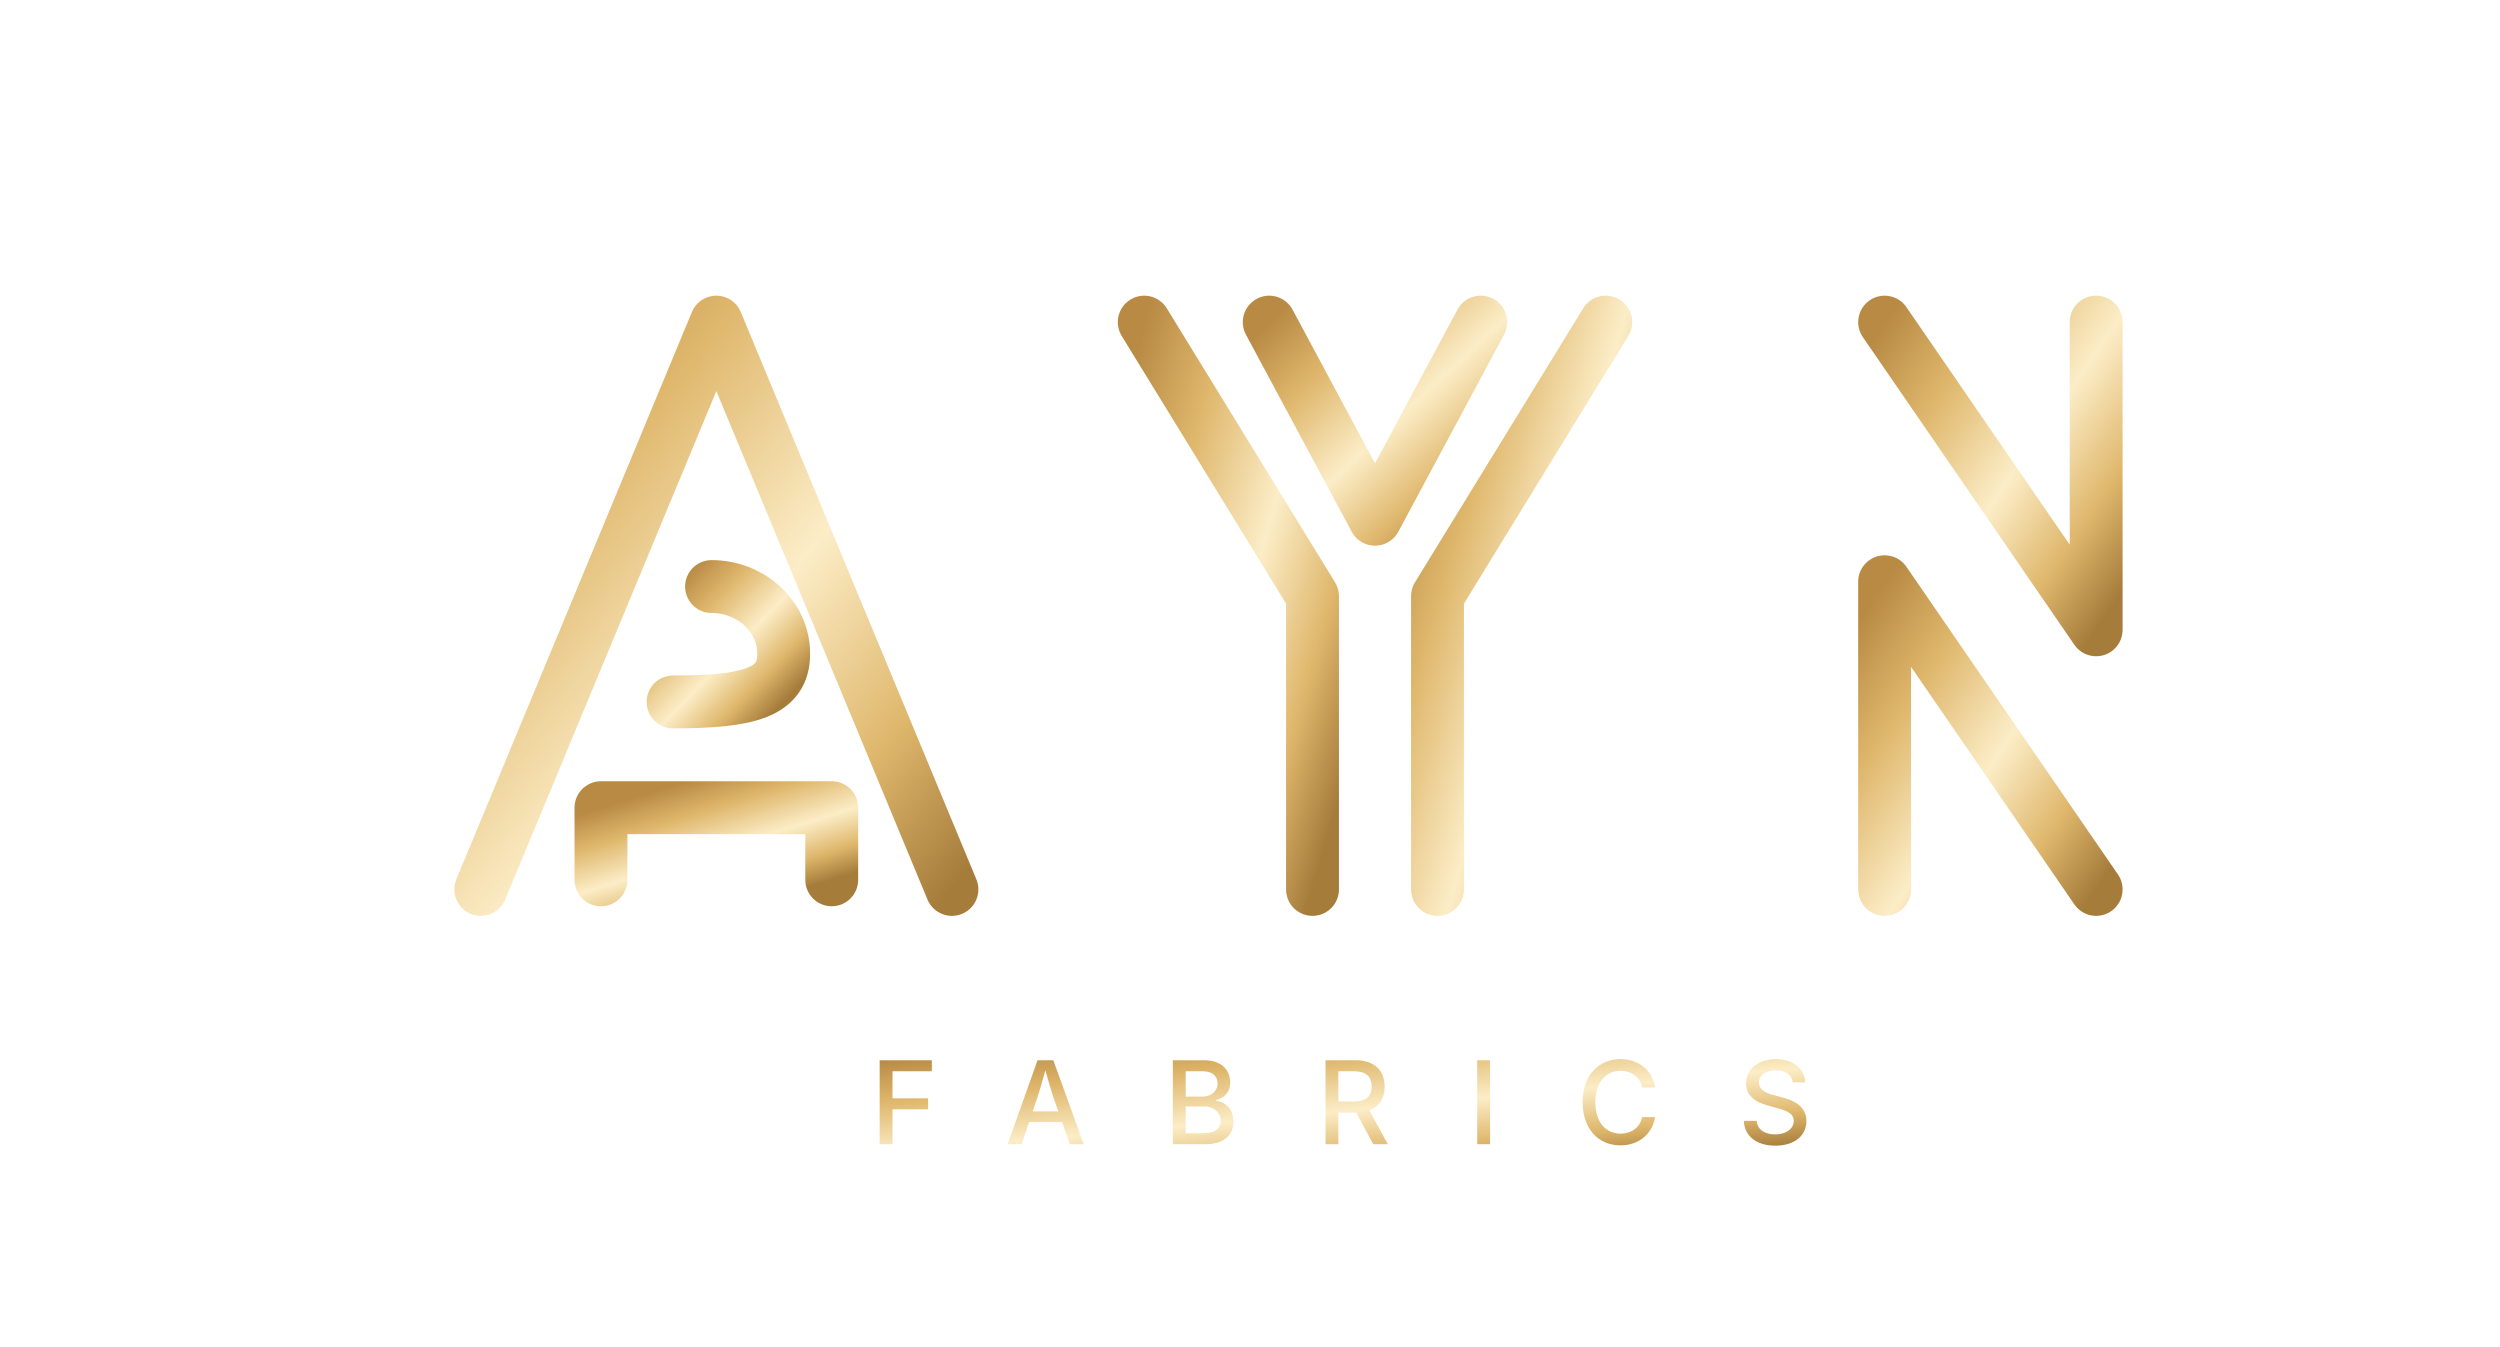
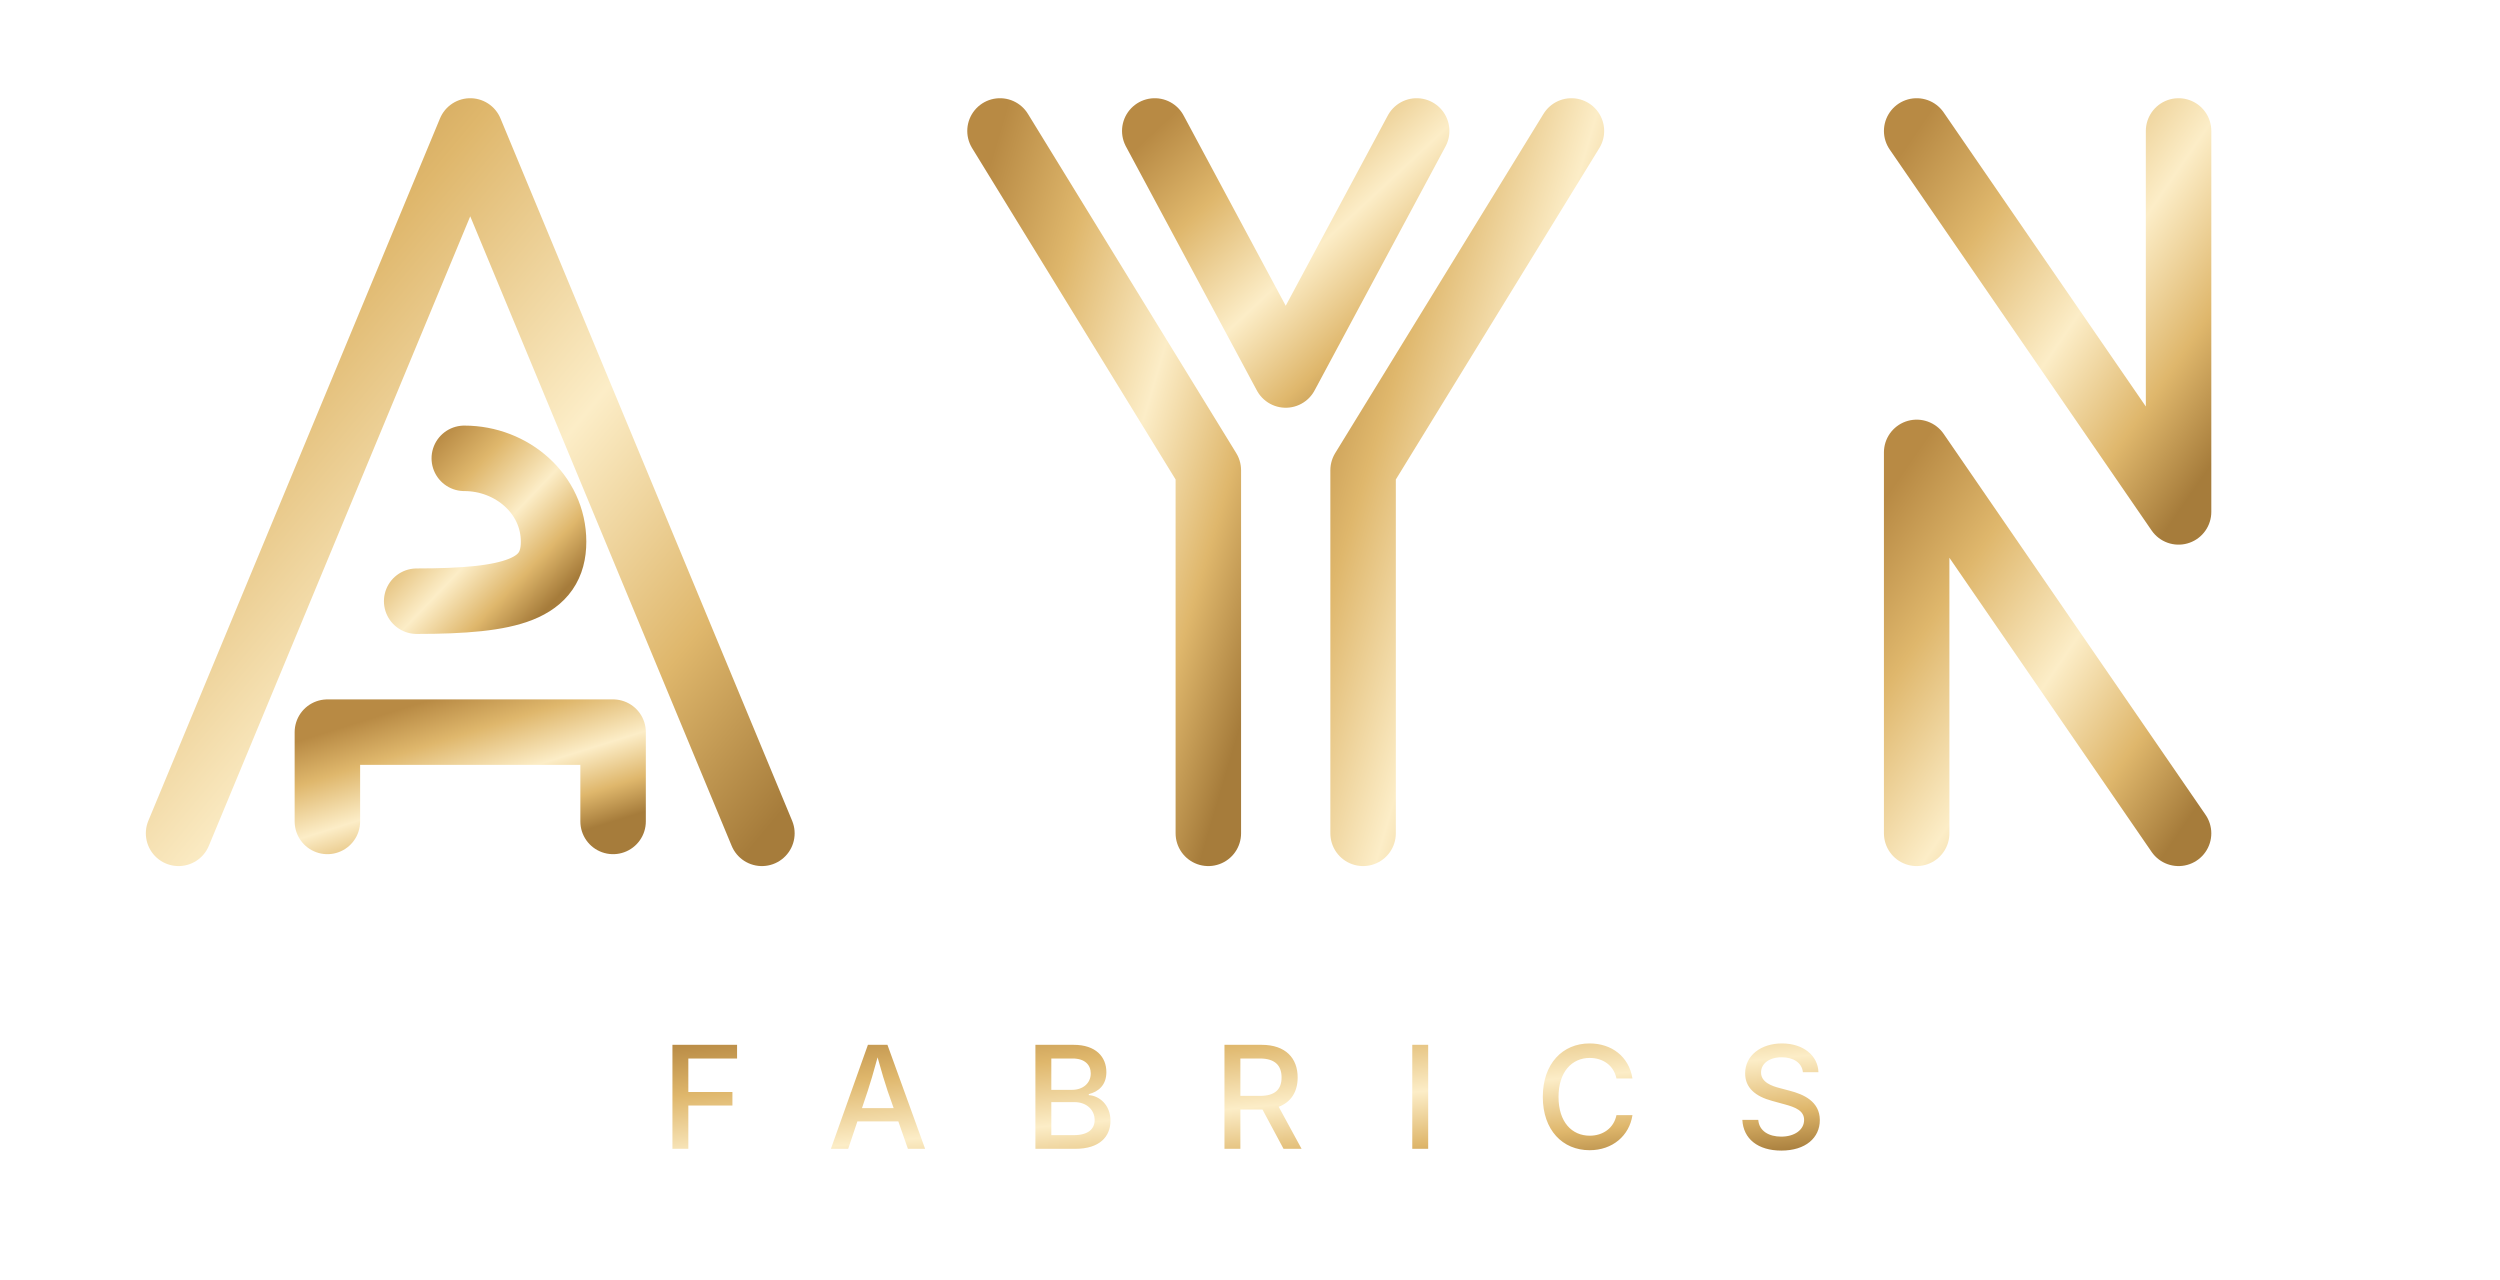
- <svg xmlns="http://www.w3.org/2000/svg" viewBox="0 0 520 280" width="100%" height="100%">
+ <svg xmlns="http://www.w3.org/2000/svg" viewBox="70 45 420 215" width="420" height="215">
  <defs>
    <linearGradient id="fabricsGoldGrad" x1="0%" y1="0%" x2="100%" y2="100%">
      <stop offset="0%" stop-color="#b88a44" />
      <stop offset="25%" stop-color="#dfb76c" />
      <stop offset="55%" stop-color="#fcedc7" />
      <stop offset="80%" stop-color="#dfb76c" />
      <stop offset="100%" stop-color="#a67c3b" />
    </linearGradient>
  </defs>
  <g fill="none" stroke="url(#fabricsGoldGrad)" stroke-width="11" stroke-linecap="round" stroke-linejoin="round">
    <path d="M 100,185 L 149,67 L 198,185" />
    <path d="M 125,183 L 125,168 L 173,168 L 173,183" />
    <path d="M 148,122 C 156,122 163,128 163,136 C 163,144 156,146 140,146" />
    <path d="M 238,67 L 273,124 L 273,185" />
    <path d="M 334,67 L 299,124 L 299,185" />
    <path d="M 264,67 L 286,108 L 308,67" />
    <line x1="370" y1="67" x2="370" y2="185" />
    <path d="M 392,67 L 436,131 L 436,67" />
    <path d="M 392,185 L 392,121 L 436,185" />
    <line x1="458" y1="67" x2="458" y2="185" />
  </g>
  <text x="279" y="238" font-family="'Montserrat', 'Outfit', 'Inter', -apple-system, sans-serif" font-size="24" font-weight="500" text-anchor="middle" fill="url(#fabricsGoldGrad)" letter-spacing="16">FABRICS</text>
</svg>
